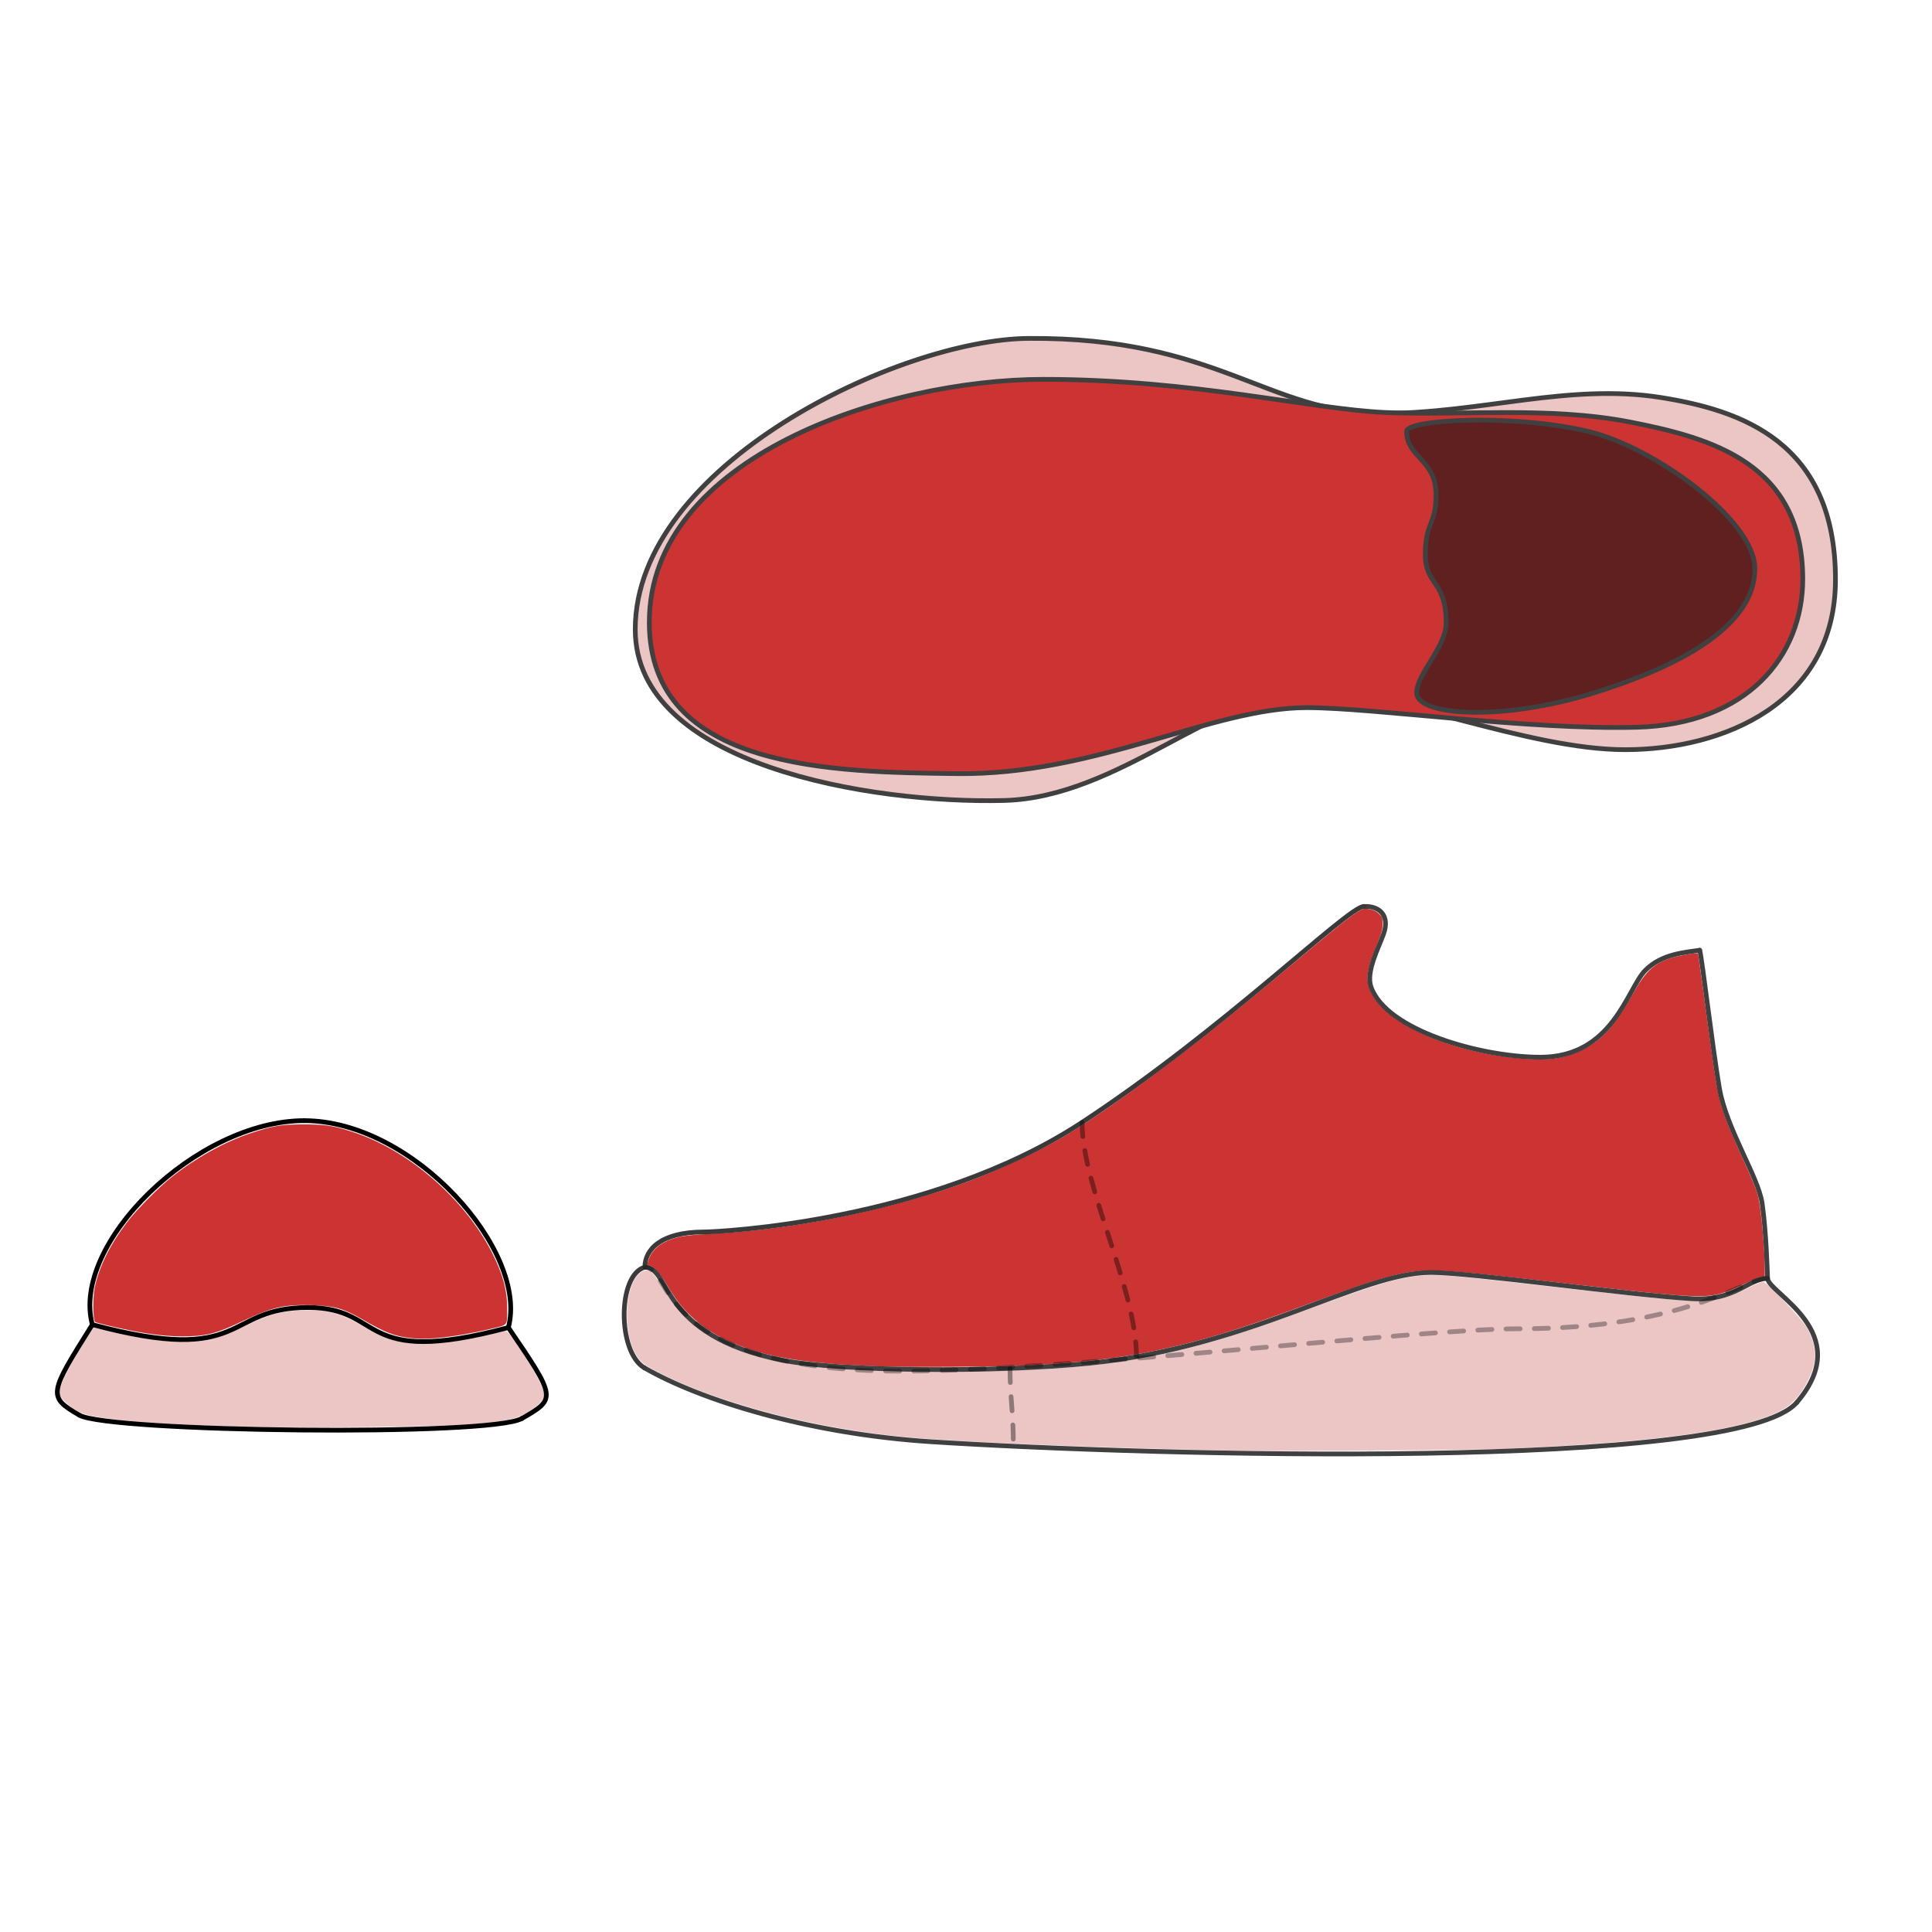
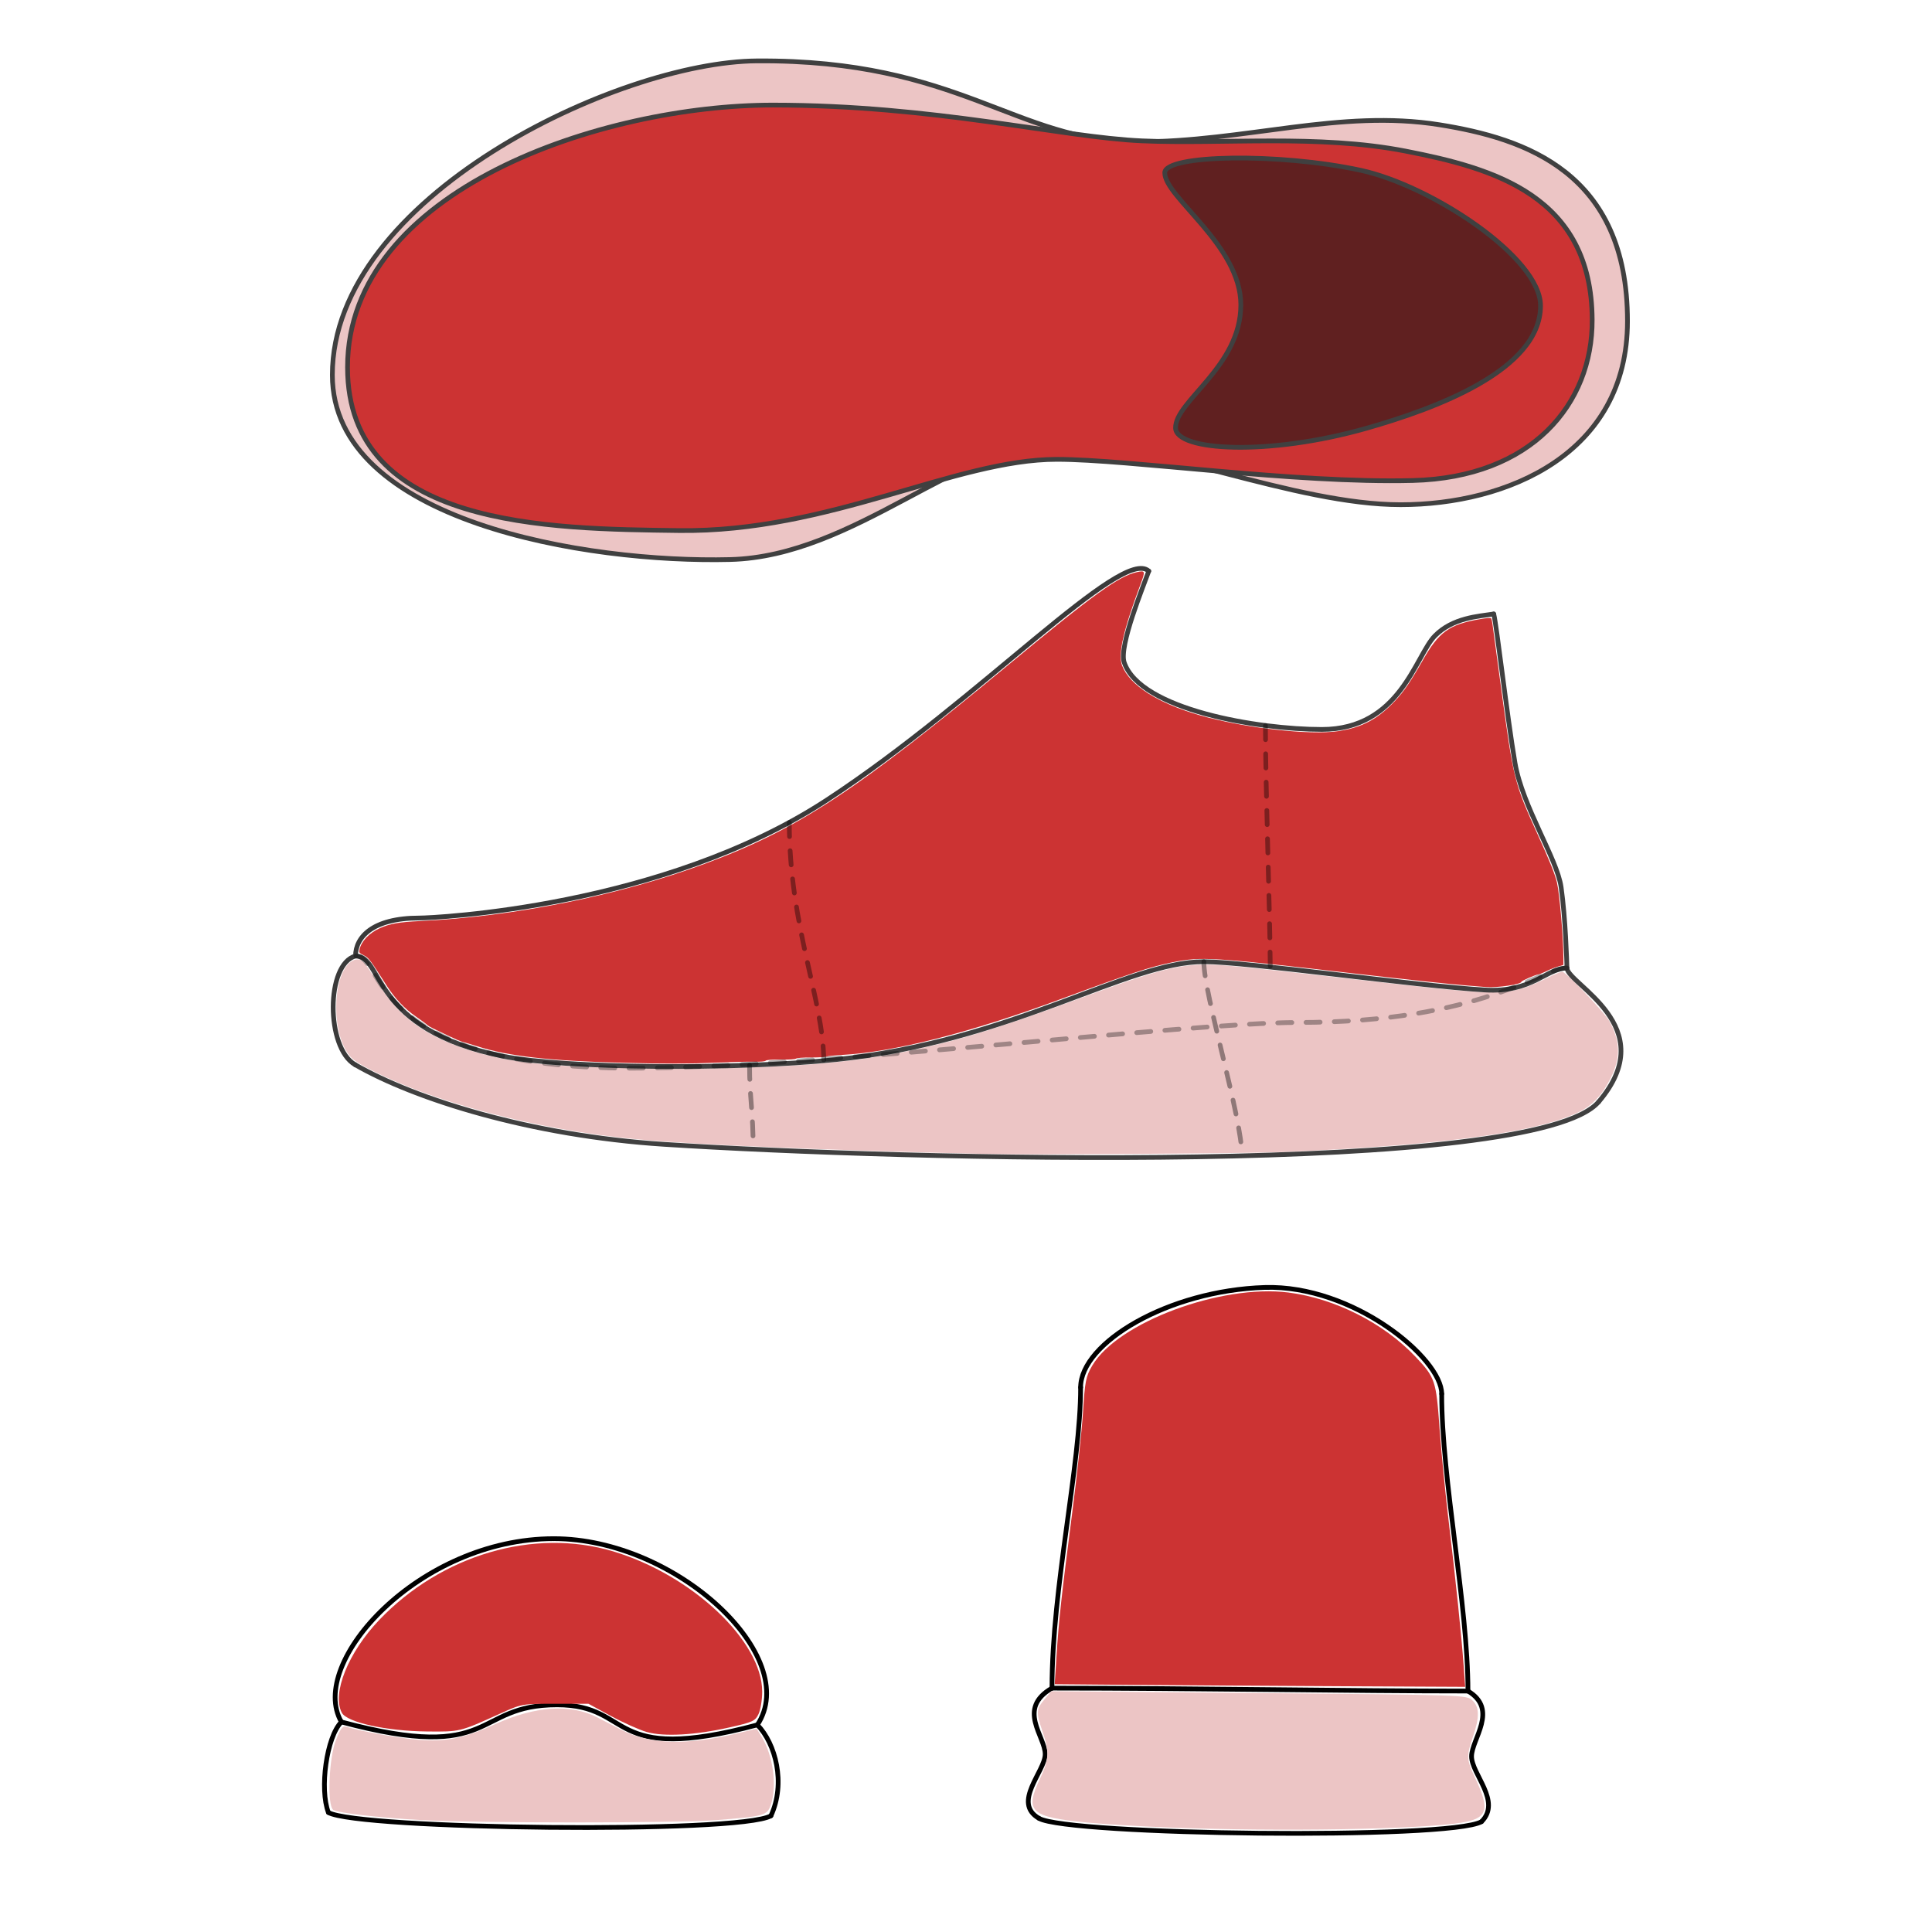
<svg xmlns="http://www.w3.org/2000/svg" width="4096mm" height="4096mm" viewBox="0 0 4096 4096" version="1.1" id="svg1" xml:space="preserve">
  <defs id="defs1" />
-   <g id="front_view" transform="matrix(0.6085379,0,0,0.6068191,-240.2822,-965.6783)" style="stroke-width:1.646">
-     <path style="opacity:1;fill:#cc3333;fill-opacity:1;stroke:none;stroke-width:16.456;stroke-linecap:round;stroke-linejoin:round;stroke-dasharray:none;stroke-opacity:1" d="m 1822.257,6265.772 c -53.218,-6.108 -88.186,-19.889 -166.148,-65.483 -63.617,-37.204 -98.15,-46.853 -175.468,-49.024 -95.69,-2.688 -138.755,7.25 -239.296,55.221 -95.374,45.505 -130.601,54.26 -216.192,53.729 -69.653,-0.432 -143.455,-11.496 -257.45,-38.594 -19.969,-4.747 -38.49,-9.994 -41.158,-11.659 -7.843,-4.896 -8.983,-83.702 -1.727,-119.391 14.815,-72.869 52.911,-150.216 112.968,-229.359 32.449,-42.761 110.96,-122.313 156.011,-158.078 83.828,-66.55 182.943,-121.793 272.303,-151.77 80.342,-26.952 107.076,-31.477 186.486,-31.565 76.881,-0.085 105.24,4.431 175.794,27.991 192.472,64.273 385.668,233.181 480.849,420.398 37.16,73.092 53.273,133.294 52.604,196.532 -0.638,60.273 4.021,54.502 -55.74,69.025 -61.808,15.02 -136.737,27.916 -188.117,32.376 -43.146,3.746 -60.6,3.683 -95.719,-0.348 z" id="path6" />
-     <path style="opacity:1;fill:#ecc5c5;fill-opacity:1;stroke:none;stroke-width:16.456;stroke-linecap:round;stroke-linejoin:round;stroke-dasharray:none;stroke-opacity:1" d="m 1269.1,6577.622 c -377.069,-11.861 -547.496,-27.39 -601.781,-54.835 -29.97,-15.152 -66.214,-50.128 -66.214,-63.899 0,-26.292 27.638,-82.207 90.251,-182.59 l 29.095,-46.645 66.594,15.334 c 98.517,22.684 168.508,31.794 244.283,31.794 84.745,0 127.684,-10.309 214.165,-51.416 90.619,-43.074 123.57,-52.353 197.992,-55.75 83.157,-3.796 126.495,5.727 192.197,42.234 114.927,63.858 144.979,72.983 238.958,72.555 78.642,-0.358 172.217,-14.9 276.974,-43.042 9.014,-2.421 18.635,8.78 56.547,65.834 52.641,79.218 81.899,134.525 81.922,154.86 0.021,20.645 -17.583,39.887 -59.034,64.512 -42.804,25.429 -86.701,33.584 -234.215,43.511 -86.235,5.803 -610.341,11.236 -727.735,7.543 z" id="path5" />
-     <path style="display:inline;opacity:1;fill:none;stroke:#000000;stroke-width:16.456;stroke-linecap:round;stroke-linejoin:round;stroke-dasharray:none;stroke-opacity:1" d="m 1454.724,5506.656 c 381.785,0 782.27,457.364 711.132,722.853" id="front_view__right__upper1_profile" />
-     <path style="opacity:1;fill:none;stroke:#000000;stroke-width:16.456;stroke-linecap:round;stroke-linejoin:round;stroke-dasharray:none;stroke-opacity:1" d="m 1454.724,5506.656 c -374.534,0 -814.025,429.243 -738.092,712.63" id="front_view__left__upper1_profile" />
-     <path style="opacity:1;fill:none;stroke:#000000;stroke-width:16.456;stroke-linecap:round;stroke-linejoin:round;stroke-dasharray:none;stroke-opacity:1" d="m 2165.856,6229.51 c 168.177,247.109 167.043,248.472 47.239,317.641" id="front_view__right__sole1_profile" />
-     <path style="opacity:1;fill:none;stroke:#000000;stroke-width:16.456;stroke-linecap:round;stroke-linejoin:round;stroke-dasharray:none;stroke-opacity:1" d="m 716.632,6219.287 c -150.26,240.102 -157.541,251.49 -45.219,316.339" id="front_view__left__sole1_profile" />
+   <g id="front_view" transform="matrix(0.6085379,0,0,0.6068191,287.6712,-123.2962)" style="stroke-width:1.646">
+     <path style="display:inline;opacity:1;fill:none;stroke:#000000;stroke-width:16.456;stroke-linecap:round;stroke-linejoin:round;stroke-dasharray:none;stroke-opacity:1" d="m 1456.649,5578.896 c 428.626,0 865.207,413.286 709.206,650.613" id="front_view__right__upper1_profile" />
+     <path style="opacity:1;fill:none;stroke:#000000;stroke-width:16.456;stroke-linecap:round;stroke-linejoin:round;stroke-dasharray:none;stroke-opacity:1" d="m 1456.649,5578.896 c -468.132,0 -859.743,432.433 -740.018,640.39" id="front_view__left__upper1_profile" />
+     <path style="opacity:1;fill:none;stroke:#000000;stroke-width:16.456;stroke-linecap:round;stroke-linejoin:round;stroke-dasharray:none;stroke-opacity:1" d="m 2165.856,6229.51 c 63.657,65.303 99.703,204.067 47.239,317.641" id="front_view__right__sole1_profile" />
+     <path style="opacity:1;fill:none;stroke:#000000;stroke-width:16.456;stroke-linecap:round;stroke-linejoin:round;stroke-dasharray:none;stroke-opacity:1" d="m 716.632,6219.287 c -51.79,52.084 -76.544,234.739 -45.219,316.339" id="front_view__left__sole1_profile" />
    <path style="opacity:1;fill:none;stroke:#000000;stroke-width:16.456;stroke-linecap:round;stroke-linejoin:round;stroke-dasharray:none;stroke-opacity:1" d="m 671.413,6535.626 c 102.229,59.022 1430.69,75.606 1541.682,11.525" id="front_view__bottom" />
    <path style="opacity:1;fill:none;stroke:#000000;stroke-width:16.456;stroke-linecap:round;stroke-linejoin:round;stroke-dasharray:none;stroke-opacity:1" d="m 716.632,6219.287 c 544.881,146 454.656,-59.768 751.147,-59.768 271.142,0 166.679,212.379 698.077,69.991" id="path3" />
+     <path style="fill:#cc3333;fill-opacity:1;stroke-width:37.795;stroke-linecap:round;stroke-linejoin:round" d="m 3187.78,10694.828 c -58.66,-16.568 -187.975,-74.316 -287.365,-128.328 l -180.71,-98.202 h -266.839 c -265.754,0 -267.548,0.321 -441.311,79.098 -323.264,146.554 -319.391,145.608 -584.993,142.951 -326.381,-3.265 -641.854,-72.651 -682.943,-150.208 -81.449,-153.739 51.504,-483.597 299.578,-743.253 499.298,-522.609 1239.976,-739.784 1874.79,-549.71 632.057,189.249 1194.07,718.546 1194.07,1124.559 0,64.763 -13.188,145.311 -29.306,178.998 -26.847,56.108 -46.511,65.117 -234.339,107.359 -274.367,61.706 -523.234,75.545 -660.631,36.736 z" id="path1" transform="matrix(0.4347853,0,0,0.4360169,394.8517,1591.378)" />
+     <path style="fill:#ecc5c5;fill-opacity:1;stroke-width:37.795;stroke-linecap:round;stroke-linejoin:round" d="m 1385.51,11400.57 c -343.012,-19.225 -669.998,-56.836 -710.03,-81.67 -50.509,-31.333 -36.45,-412.906 20.593,-558.924 35.873,-91.826 54.27,-116.353 80.928,-107.893 111.992,35.545 428.168,92.86 578.116,104.798 224.693,17.888 365.589,-10.741 618.712,-125.722 319.05,-144.927 602.725,-163.728 816.099,-54.087 40.403,20.76 129.674,66.95 198.381,102.644 220.369,114.482 520.437,123.378 918.539,27.23 l 160.84,-38.845 39.615,64.307 c 92.762,150.58 125.762,394.933 73.726,545.909 -29.628,85.964 -53.007,92.411 -445.284,122.806 -313.518,24.292 -1913.661,23.915 -2350.235,-0.553 z" id="path2" transform="matrix(0.4347853,0,0,0.4360169,394.8517,1591.378)" />
+   </g>
+   <g id="back_view" transform="matrix(0.6085379,0,0,0.6068191,1794.207,-194.9965)" style="stroke-width:1.646">
+     <path style="display:inline;opacity:1;fill:none;stroke:#000000;stroke-width:16.456;stroke-linecap:round;stroke-linejoin:round;stroke-dasharray:none;stroke-opacity:1" d="m 2074.345,5190.967 c 0,302.179 91.51,737.144 91.51,1038.543" id="back_view__right__upper2_profile" />
+     <path style="opacity:1;fill:none;stroke:#000000;stroke-width:16.456;stroke-linecap:round;stroke-linejoin:round;stroke-dasharray:none;stroke-opacity:1" d="m 816.335,5168.528 c 0,273.699 -99.703,698.298 -99.703,1050.758" id="back_view__left__upper2_profile" />
+     <path style="opacity:1;fill:none;stroke:#000000;stroke-width:16.456;stroke-linecap:round;stroke-linejoin:round;stroke-dasharray:none;stroke-opacity:1" d="m 2165.856,6229.51 c 108.278,64.635 12.503,168.122 12.503,228.258 0,62.062 105.445,157.09 34.736,227.999" id="back_view__right__sole2_profile" />
+     <path style="opacity:1;fill:none;stroke:#000000;stroke-width:16.456;stroke-linecap:round;stroke-linejoin:round;stroke-dasharray:none;stroke-opacity:1" d="m 716.632,6219.287 c -124.291,71.963 -23.159,168.809 -23.656,231.18 -0.476,59.753 -116.557,168.775 -21.563,223.775" id="back_view__left__sole2_profile" />
+     <path style="opacity:1;fill:none;stroke:#000000;stroke-width:16.456;stroke-linecap:round;stroke-linejoin:round;stroke-dasharray:none;stroke-opacity:1" d="m 671.413,6674.242 c 102.229,59.022 1430.69,75.606 1541.682,11.525" id="path8" />
+     <path style="opacity:1;fill:none;stroke:#000000;stroke-width:16.456;stroke-linecap:round;stroke-linejoin:round;stroke-dasharray:none;stroke-opacity:1" d="m 716.632,6219.287 c 489.521,0 1045.384,10.223 1449.224,10.223" id="path9" />
+     <path style="fill:none;stroke:#000000;stroke-width:16.456;stroke-linecap:round;stroke-linejoin:round" d="m 816.335,5168.528 c 0,-155.448 304.902,-338.742 641.431,-349.156 307.813,-9.526 616.58,247.464 616.58,371.595" id="path6" />
+     <path style="fill:#cc3333;stroke:none;stroke-width:37.795;stroke-linecap:round;stroke-linejoin:round;fill-opacity:1" d="m 9105.664,13501.032 -654.485,-5.723 14.096,-220.363 c 18.68,-292.021 39.584,-483.324 125.01,-1144.036 39.411,-304.813 79.128,-675.054 88.26,-822.759 14.81,-239.52 22.718,-278.986 73.149,-365.04 202.512,-345.561 1031.414,-654.763 1571.854,-586.342 373.365,47.269 764.01,244.811 1019.673,515.629 156.374,165.644 164.533,189.949 191.644,570.888 13.257,186.274 46.907,528.033 74.778,759.465 54.992,456.635 101.126,903.249 119.266,1154.592 l 11.481,159.077 -990.122,-4.833 c -544.566,-2.658 -1284.639,-7.408 -1644.605,-10.555 z" id="path7" transform="matrix(0.4347853,0,0,0.4360169,-2948.389,321.3421)" />
+     <path style="fill:#ecc5c5;fill-opacity:1;stroke:none;stroke-width:37.795;stroke-linecap:round;stroke-linejoin:round" d="m 9370.153,14643.648 c -225.787,-8.733 -516.744,-26.113 -646.571,-38.623 -469.627,-45.253 -515.808,-87.045 -390.012,-352.955 72.431,-153.106 75.847,-215.7 20.542,-376.444 -53.297,-154.911 -51.945,-178.903 14.537,-257.912 l 55.589,-66.064 1663.47,14.902 c 1648.718,14.77 1663.879,15.283 1709.653,57.804 57.965,53.846 59.383,134.637 5.131,292.322 -53.569,155.701 -52.129,181.778 18.253,330.551 121.081,255.939 100.271,323.202 -110.62,357.539 -333.956,54.374 -1456.915,73.033 -2339.972,38.88 z" id="path10" transform="matrix(0.4347853,0,0,0.4360169,-2948.389,321.3421)" />
  </g>
  <g id="top_view" transform="matrix(0.7356761,0,0,0.7355707,166.881,-263.7065)" style="stroke-width:1.359">
-     <path style="opacity:1;fill:#ecc5c5;fill-opacity:1;stroke:#404040;stroke-width:13.594;stroke-linecap:round;stroke-linejoin:round;stroke-dasharray:none;stroke-opacity:1" d="m 5062.642,2028.812 c 0,355.594 -322.167,490.428 -605.845,490.428 -282.93,0 -662.37,-167.012 -908.762,-167.012 -267.688,0 -548.878,305.139 -881.805,313.476 -381.844,9.562 -1062.434,-100.91 -1062.434,-492.946 0,-473.897 761.536,-836.269 1133.627,-838.911 542.633,-3.853 691.031,216.216 1017.087,216.216 287.599,0 540.071,-88.25 806.274,-45.61 228.442,36.592 501.856,126.826 501.856,524.358 z" id="top_view__bottom_profile" />
-     <path style="fill:#cc3333;fill-opacity:1;stroke:#404040;stroke-width:13.594;stroke-linecap:round;stroke-linejoin:round;stroke-opacity:1" d="m 4968.385,2025.417 c 0.903,225.262 -161.476,421.168 -479.085,429.229 -317.61,8.061 -757.442,-56.544 -950.397,-56.544 -273.033,0 -606.058,195.46 -1009.855,190.196 -346.096,-4.511 -884.71,-7.296 -884.71,-435.902 0,-475.761 682.74,-700.523 1135.824,-700.523 432.646,0 770.699,86.231 986.117,95.586 215.418,9.355 470.238,-18.231 703.966,27.373 236.317,46.109 496.812,119.583 498.139,450.586 z" id="top_view__mid_profile" />
-     <path style="fill:#602020;fill-opacity:1;stroke:#404040;stroke-width:13.594;stroke-linecap:round;stroke-linejoin:round;stroke-opacity:1" d="m 4830.461,1997.715 c 0,189.948 -285.499,302.013 -462.988,357.564 -264.689,82.843 -511.766,66.854 -511.766,-0.168 0,-53.713 84.997,-132.538 84.997,-200.58 0,-125.386 -60.064,-106.596 -60.064,-198.439 0,-91.842 30.969,-85.284 30.969,-170.885 0,-103.796 -84.734,-106.928 -84.734,-183.724 0,-33.856 305.821,-51.176 523.498,0.457 187.827,44.553 480.087,254.544 480.087,395.774 z" id="top_view__top_profile" />
+     <path style="opacity:1;fill:#ecc5c5;fill-opacity:1;stroke:#404040;stroke-width:13.594;stroke-linecap:round;stroke-linejoin:round;stroke-dasharray:none;stroke-opacity:1" d="m 4463.264,1283.948 c 0,383.72 -347.64,529.218 -653.747,529.218 -305.3,0 -714.742,-180.222 -980.616,-180.222 -288.853,0 -592.277,329.273 -951.527,338.27 -412.036,10.319 -1146.438,-108.892 -1146.438,-531.935 0,-511.379 821.749,-902.413 1223.261,-905.264 585.538,-4.158 745.669,233.318 1097.506,233.318 310.339,0 582.773,-95.23 870.024,-49.217 246.504,39.486 541.536,136.857 541.536,565.832 z" id="top_view__bottom_profile" />
+     <path style="fill:#cc3333;fill-opacity:1;stroke:#404040;stroke-width:13.594;stroke-linecap:round;stroke-linejoin:round;stroke-opacity:1" d="m 4361.554,1280.284 c 0.975,243.079 -174.243,454.48 -516.965,463.178 -342.722,8.699 -817.331,-61.016 -1025.542,-61.016 -294.621,0 -653.978,210.92 -1089.702,205.24 -373.461,-4.868 -954.662,-7.873 -954.662,-470.38 0,-513.391 736.723,-755.931 1225.632,-755.931 466.854,0 831.636,93.051 1064.087,103.147 232.451,10.095 507.419,-19.673 759.627,29.538 255.002,49.756 536.093,129.041 537.526,486.224 z" id="top_view__mid_profile" />
+     <path style="fill:#602020;fill-opacity:1;stroke:#404040;stroke-width:13.594;stroke-linecap:round;stroke-linejoin:round;stroke-opacity:1" d="m 4212.724,1239.665 c 0,187.32 -308.073,297.835 -499.596,352.617 -285.617,81.697 -550.981,65.919 -552.23,-0.166 -1.471,-77.79 188.087,-176.425 188.087,-354.844 0,-172.143 -219.199,-309.802 -219.199,-380.83 0,-52.581 330.002,-57.994 564.89,-7.076 202.678,43.937 518.047,251.022 518.047,390.298 z" id="top_view__top_profile" />
  </g>
-   <g id="side_view" style="display:inline;stroke-width:0.977" transform="matrix(1.022665,0,0,1.024238,-351.1465,-234.3477)">
-     <path style="fill:#ecc5c5;fill-opacity:1;stroke:none;stroke-width:0;stroke-linecap:round;stroke-linejoin:round;stroke-dasharray:none;stroke-opacity:1" d="m 2892.03,3231.457 c -309.23,-7.001 -555.947,-17.377 -672.818,-28.296 -191.578,-17.899 -396.148,-72.302 -519.309,-138.105 -20.686,-11.053 -27.597,-16.465 -35.087,-27.478 -33.225,-48.854 -26.89,-158.049 10.268,-176.999 4.966,-2.533 9.884,-3.057 14.034,-1.497 6.749,2.538 9.552,6.269 40.742,54.23 37.073,57.007 84.272,90.923 162.898,117.053 84.891,28.212 181.308,37.09 402.493,37.06 220.619,-0.029 343.1,-10.093 471.821,-38.765 86.245,-19.211 157.505,-41.608 307.888,-96.769 165.289,-60.629 199.072,-68.133 278.054,-61.767 39.119,3.153 76.555,7.201 316.117,34.183 216.792,24.417 231.945,23.84 302.619,-11.529 12.166,-6.088 24.402,-10.909 27.192,-10.714 7.034,0.492 80.96,78.058 90.095,94.531 21.255,38.33 22.099,70.197 2.881,108.798 -16.301,32.742 -35.16,52.942 -61.259,65.616 -80.482,39.083 -256.749,63.052 -563.316,76.601 -63.97,2.827 -493.506,5.7 -575.312,3.848 z" id="side_view__urethane_material" />
-     <path style="fill:#cc3333;fill-opacity:1;stroke:none;stroke-width:0;stroke-linecap:round;stroke-linejoin:round;stroke-dasharray:none;stroke-opacity:1" d="m 2166.245,3057.094 c -150.742,-5.915 -224.531,-17.127 -294.48,-44.746 -40.189,-15.868 -70.188,-34.611 -97.512,-60.924 -19.214,-18.504 -30.349,-33.165 -50.177,-66.066 -13.393,-22.225 -23.41,-33.395 -32.689,-36.452 l -6.573,-2.166 2.766,-9.175 c 6.019,-19.967 22.554,-34.99 48.454,-44.026 17.561,-6.126 36.549,-8.574 86.914,-11.206 169.905,-8.878 369.933,-49.936 528.483,-108.477 63.49,-23.442 146.232,-62.258 197.332,-92.573 101.184,-60.026 262.096,-180.137 437.166,-326.317 134.929,-112.663 159.684,-132.46 177.301,-141.79 8.055,-4.266 9.503,-4.418 20.379,-2.14 8.803,1.843 13.477,4.217 18.836,9.567 6.749,6.738 7.126,7.837 7.105,20.721 -0.019,11.88 -1.51,17.267 -11.758,42.49 -21.836,53.743 -24.297,74.773 -11.733,100.252 33.21,67.347 170.373,125.745 320.507,136.456 48.69,3.474 80.978,-1.321 113.862,-16.91 43.545,-20.642 69.71,-49.43 110.329,-121.389 30.39,-53.839 51.7,-68.521 113.869,-78.452 9.767,-1.56 18.175,-2.164 18.684,-1.341 0.509,0.822 7.343,49.117 15.187,107.322 22.274,165.292 25.223,182.828 36.654,217.968 7.943,24.416 15.6,42.95 39.354,95.254 22.635,49.839 29.932,67.802 34.051,83.821 5.508,21.42 13.38,108.773 13.38,148.461 v 15.429 l -7.134,1.156 c -3.924,0.636 -21.486,7.999 -39.029,16.363 -40.179,19.157 -57.605,23.609 -92.226,23.566 -35.747,-0.046 -95.361,-5.761 -266.394,-25.543 -288.756,-33.397 -301.849,-33.884 -377.46,-14.045 -33.029,8.666 -70.714,21.493 -167.985,57.178 -119.831,43.96 -177.172,62.523 -247.979,80.275 -105.251,26.387 -192.523,38.352 -331.872,45.5 -55.4,2.841 -251.157,4.097 -305.611,1.96 z" id="side_view__polyester_material" />
-     <path style="display:inline;fill:none;stroke:#404040;stroke-width:9.771;stroke-linecap:round;stroke-linejoin:round;stroke-dasharray:none;stroke-opacity:1" d="m 4068.548,3131.476 c -122.055,142.928 -1335.323,111.189 -1795.599,81.526 -256.24,-16.513 -478.511,-86.618 -593.499,-152.775" id="side_view__bottom_baseline" />
-     <path style="display:inline;opacity:1;fill:none;fill-opacity:1;stroke:#404040;stroke-width:9.771;stroke-linecap:round;stroke-linejoin:round;stroke-dasharray:none;stroke-opacity:1" d="m 1680.265,2851.769 c 55.07,0 26.286,141.174 284.592,192.469 116.645,23.164 442.447,26.219 637.799,6.279 338.099,-34.511 559.583,-187.82 707.354,-187.82 82.416,0 406.06,46.24 540.189,54.263 90.64,5.422 118.532,-42.103 157.467,-42.103" id="side_view__mid_baseline" />
-     <path d="m 3866.988,2195.699 c -29.087,4.522 -78.64,6.935 -113.035,41.921 -37.574,38.219 -66.619,179.53 -217.212,179.53 -122.54,0 -320.144,-55.173 -351.305,-145.862 -10.789,-31.4 16.24,-81.429 26.279,-109.636 12.9,-36.244 -6.923,-58.288 -41.302,-56.504" style="display:inline;fill:none;stroke:#404040;stroke-width:9.771;stroke-linecap:round;stroke-linejoin:round;stroke-dasharray:none;stroke-opacity:1" id="side_view__top_baseline" />
-     <path style="display:inline;opacity:1;fill:none;fill-opacity:1;stroke:#404040;stroke-width:9.771;stroke-linecap:round;stroke-linejoin:round;stroke-dasharray:none;stroke-opacity:1" d="m 4068.548,3131.476 c 123.967,-145.167 -59.946,-225.829 -60.882,-256.618 -0.355,-11.67 -2.707,-95.687 -11.222,-155.14 -7.935,-55.402 -74.227,-153.997 -88.684,-238.686 -15.216,-89.135 -35.182,-264.088 -40.773,-285.332" id="side_view__back_baseline" />
-     <path style="display:inline;opacity:1;fill:none;fill-opacity:1;stroke:#3a3a3a;stroke-width:9.771;stroke-linecap:round;stroke-linejoin:round;stroke-dasharray:none;stroke-opacity:1" d="m 3170.413,2105.148 c -34.38,1.784 -289.259,253.854 -583.826,446.866 -315.865,206.967 -756.128,226.867 -783.686,226.867 -90.6,0 -122.635,37.087 -122.635,72.888 -57.133,15.28 -57.13,176.058 -0.815,208.458" id="side_view__front_baseline" />
-     <path style="opacity:0.325;fill:none;fill-opacity:1;stroke:#000000;stroke-width:9.771;stroke-linecap:round;stroke-linejoin:round;stroke-dasharray:29.312, 29.312;stroke-dashoffset:0;stroke-opacity:1" d="m 4007.667,2874.858 c -50.023,0 -163.326,104.43 -518.102,104.43 -207.288,0 -931.625,87.635 -1277.49,87.635 -511.986,0 -474.445,-215.154 -531.81,-215.154" id="side_view__insole_baseline" />
-     <path style="opacity:0.391;fill:none;stroke:#000000;stroke-width:9.771;stroke-linecap:round;stroke-linejoin:round;stroke-dasharray:29.313, 29.313;stroke-opacity:1" d="m 2586.586,2552.014 c 0,133.296 112.83,344.332 112.83,485.072" id="side_view__upper1_baseline" />
-     <path style="opacity:0.391;fill:none;stroke:#000000;stroke-width:9.771;stroke-linecap:round;stroke-linejoin:round;stroke-dasharray:29.313, 29.313;stroke-opacity:1" d="m 2437.244,3061.197 c 0,63.069 6.931,87.562 6.931,161.177" id="side_view__sole1_baseline" />
+   <g id="side_view" style="display:inline;stroke-width:0.977" transform="matrix(1.022665,0,0,1.024238,-324.0745,-461.4884)">
+     <path style="fill:#cc3333;fill-opacity:1;stroke-width:9.771;stroke-linecap:round;stroke-linejoin:round" d="m 1608.96,2650.466 c -153.176,-3.934 -237.594,-13.473 -302.887,-34.225 -13.371,-4.25 -27.047,-8.348 -30.39,-9.105 -3.343,-0.758 -16.562,-6.429 -29.377,-12.602 -12.814,-6.173 -27.337,-13.14 -32.272,-15.483 -4.935,-2.343 -10.405,-5.718 -12.156,-7.499 -1.751,-1.782 -12.04,-9.352 -22.865,-16.823 -23.577,-16.271 -43.377,-37.271 -60.837,-64.523 -35.291,-55.084 -36.471,-56.64 -47.172,-62.203 -9.591,-4.986 -10.108,-5.657 -8.9,-11.554 3.56,-17.381 19.903,-34.566 42.569,-44.764 20.256,-9.114 39.67,-12.532 82.879,-14.59 195.689,-9.321 413.118,-52.987 590.578,-118.606 192.697,-71.252 312.008,-149.412 632.111,-414.087 173.524,-143.477 225.832,-181.115 263.371,-189.503 17.827,-3.983 18.132,-2.752 6.808,27.484 -35.005,93.463 -46.108,142.844 -37.298,165.877 15.577,40.727 73.903,77.904 161.688,103.061 91.167,26.127 227.805,41.614 287.179,32.551 48.521,-7.406 81.193,-24.817 116.495,-62.078 18.994,-20.048 31.937,-38.948 57.974,-84.658 33.368,-58.578 54.842,-73.998 118.25,-84.914 15.15,-2.608 22.668,-3.153 23.562,-1.708 0.723,1.167 1.899,6.342 2.614,11.499 0.715,5.157 8.124,59.9 16.464,121.65 27.451,203.251 28.133,206.014 77.916,315.578 24.272,53.418 34.922,79.9 39.209,97.489 5.417,22.226 13.461,115.125 13.486,155.74 v 15.534 l -11.543,3.351 c -6.349,1.843 -17.004,6.103 -23.677,9.466 -6.673,3.364 -14.014,6.335 -16.314,6.604 -6.388,0.746 -35.583,13.372 -35.583,15.389 0,5.247 -50.358,12.767 -72.936,10.89 -6.128,-0.509 -22.995,-1.863 -37.481,-3.007 -38.018,-3.004 -126.59,-12.437 -246.159,-26.215 -282.147,-32.512 -307.209,-34.031 -366.139,-22.195 -46.072,9.254 -88.482,23.207 -233.547,76.839 -187.306,69.249 -344.7,109.246 -452.995,115.115 -15.702,0.851 -29.834,2.373 -31.403,3.382 -1.569,1.009 -15.72,1.847 -31.446,1.862 -17.973,0.019 -29.636,0.866 -31.403,2.285 -1.798,1.444 -13.136,2.191 -31.464,2.073 -19.964,-0.128 -29.565,0.572 -31.661,2.308 -2.052,1.7 -10.01,2.36 -25.036,2.077 -12.115,-0.229 -46.188,0.618 -75.717,1.882 -58.911,2.522 -106.691,2.608 -194.496,0.353 z" id="side_view__polyester_material" />
+     <path style="fill:#ecc5c5;fill-opacity:1;stroke:none;stroke-width:0;stroke-linecap:round;stroke-linejoin:round;stroke-dasharray:none;stroke-opacity:1" d="m 2361.511,2839.137 c -333.68,-7.555 -599.905,-18.752 -726.016,-30.534 -206.725,-19.314 -427.471,-78.021 -560.369,-149.029 -22.322,-11.927 -29.779,-17.767 -37.862,-29.652 -35.852,-52.718 -29.017,-170.549 11.08,-190.999 5.359,-2.733 10.666,-3.299 15.143,-1.615 7.282,2.739 10.307,6.765 43.963,58.52 40.004,61.516 90.935,98.114 175.778,126.311 91.603,30.443 195.644,40.023 434.317,39.992 238.063,-0.031 370.228,-10.891 509.127,-41.831 93.064,-20.73 169.958,-44.899 332.232,-104.423 178.358,-65.424 214.812,-73.522 300.039,-66.652 42.212,3.403 82.608,7.771 341.112,36.887 233.934,26.348 250.284,25.726 326.546,-12.441 13.127,-6.569 26.331,-11.772 29.342,-11.562 7.59,0.531 87.361,84.232 97.218,102.008 22.936,41.361 23.846,75.749 3.108,117.404 -17.59,35.331 -37.94,57.13 -66.102,70.806 -86.846,42.174 -277.05,68.039 -607.856,82.659 -69.028,3.051 -532.527,6.151 -620.801,4.152 z" id="side_view__urethane_material" />
+     <path style="display:inline;fill:none;stroke:#404040;stroke-width:9.771;stroke-linecap:round;stroke-linejoin:round;stroke-dasharray:none;stroke-opacity:1" d="m 3631.054,2731.249 c -131.706,154.233 -1440.904,119.983 -1937.573,87.975 -276.501,-17.82 -516.346,-93.469 -640.426,-164.859" id="side_view__bottom_baseline" />
+     <path style="display:inline;opacity:1;fill:none;fill-opacity:1;stroke:#404040;stroke-width:9.771;stroke-linecap:round;stroke-linejoin:round;stroke-dasharray:none;stroke-opacity:1" d="m 1053.934,2429.418 c 59.424,0 28.365,152.34 307.094,207.692 125.868,24.996 477.43,28.293 688.229,6.776 364.832,-37.24 603.828,-202.675 763.283,-202.675 88.932,0 438.166,49.897 582.9,58.555 97.806,5.85 127.904,-45.433 169.918,-45.433" id="side_view__mid_baseline" />
+     <path d="m 3413.557,1721.457 c -31.387,4.879 -84.858,7.484 -121.973,45.237 -40.545,41.242 -71.886,193.73 -234.387,193.73 -132.228,0 -376.073,-40.613 -409.697,-138.476 -11.642,-33.883 40.09,-158.847 50.923,-189.284" style="display:inline;fill:none;stroke:#404040;stroke-width:9.771;stroke-linecap:round;stroke-linejoin:round;stroke-dasharray:none;stroke-opacity:1" id="side_view__top_baseline" />
+     <path style="display:inline;opacity:1;fill:none;fill-opacity:1;stroke:#404040;stroke-width:9.771;stroke-linecap:round;stroke-linejoin:round;stroke-dasharray:none;stroke-opacity:1" d="m 3631.054,2731.249 c 133.769,-156.648 -64.685,-243.691 -65.695,-276.916 -0.383,-12.593 -2.921,-103.256 -12.109,-167.411 -8.562,-59.784 -80.096,-166.178 -95.696,-257.565 -16.419,-96.185 -37.964,-284.976 -43.997,-307.9" id="side_view__back_baseline" />
+     <path style="display:inline;opacity:1;fill:none;fill-opacity:1;stroke:#3a3a3a;stroke-width:9.771;stroke-linecap:round;stroke-linejoin:round;stroke-dasharray:none;stroke-opacity:1" d="m 2698.423,1632.664 c -55.918,-51.404 -348.649,265.013 -666.507,473.29 -340.84,223.337 -815.914,244.81 -845.651,244.81 -97.763,0 -132.332,40.02 -132.332,78.653 -61.65,16.489 -61.647,189.983 -0.879,224.946" id="side_view__front_baseline" />
+     <path style="opacity:0.325;fill:none;fill-opacity:1;stroke:#000000;stroke-width:9.771;stroke-linecap:round;stroke-linejoin:round;stroke-dasharray:29.312, 29.312;stroke-dashoffset:0;stroke-opacity:1" d="m 3565.359,2454.333 c -53.978,0 -176.24,112.689 -559.067,112.689 -223.678,0 -1005.286,94.567 -1378.498,94.567 -552.467,0 -511.958,-232.171 -573.859,-232.171" id="side_view__insole_baseline" />
+     <path style="display:inline;opacity:0.391;fill:none;stroke:#000000;stroke-width:9.771;stroke-linecap:round;stroke-linejoin:round;stroke-dasharray:29.313, 29.313;stroke-opacity:1" d="m 1953.177,2152.891 c 0,215.078 70.76,367.335 71.481,493.339" id="side_view__upper1_baseline" />
+     <path style="display:inline;opacity:0.391;fill:none;stroke:#000000;stroke-width:9.771;stroke-linecap:round;stroke-linejoin:round;stroke-dasharray:29.313, 29.313;stroke-opacity:1" d="m 2940.271,1952.312 c 0,129.905 9.26,373.901 9.981,499.905" id="side_view__upper2_baseline" />
+     <path style="opacity:0.391;fill:none;stroke:#000000;stroke-width:9.771;stroke-linecap:round;stroke-linejoin:round;stroke-dasharray:29.313, 29.313;stroke-opacity:1" d="m 1870.765,2655.41 c 0,68.058 7.479,94.488 7.479,173.925" id="side_view__sole1_baseline" />
+     <path style="display:inline;opacity:0.391;fill:none;stroke:#000000;stroke-width:9.771;stroke-linecap:round;stroke-linejoin:round;stroke-dasharray:29.313, 29.313;stroke-opacity:1" d="m 2812.541,2441.211 c 0,68.058 78.98,322.464 78.98,401.901" id="side_view__sole2_baseline" />
  </g>
</svg>
